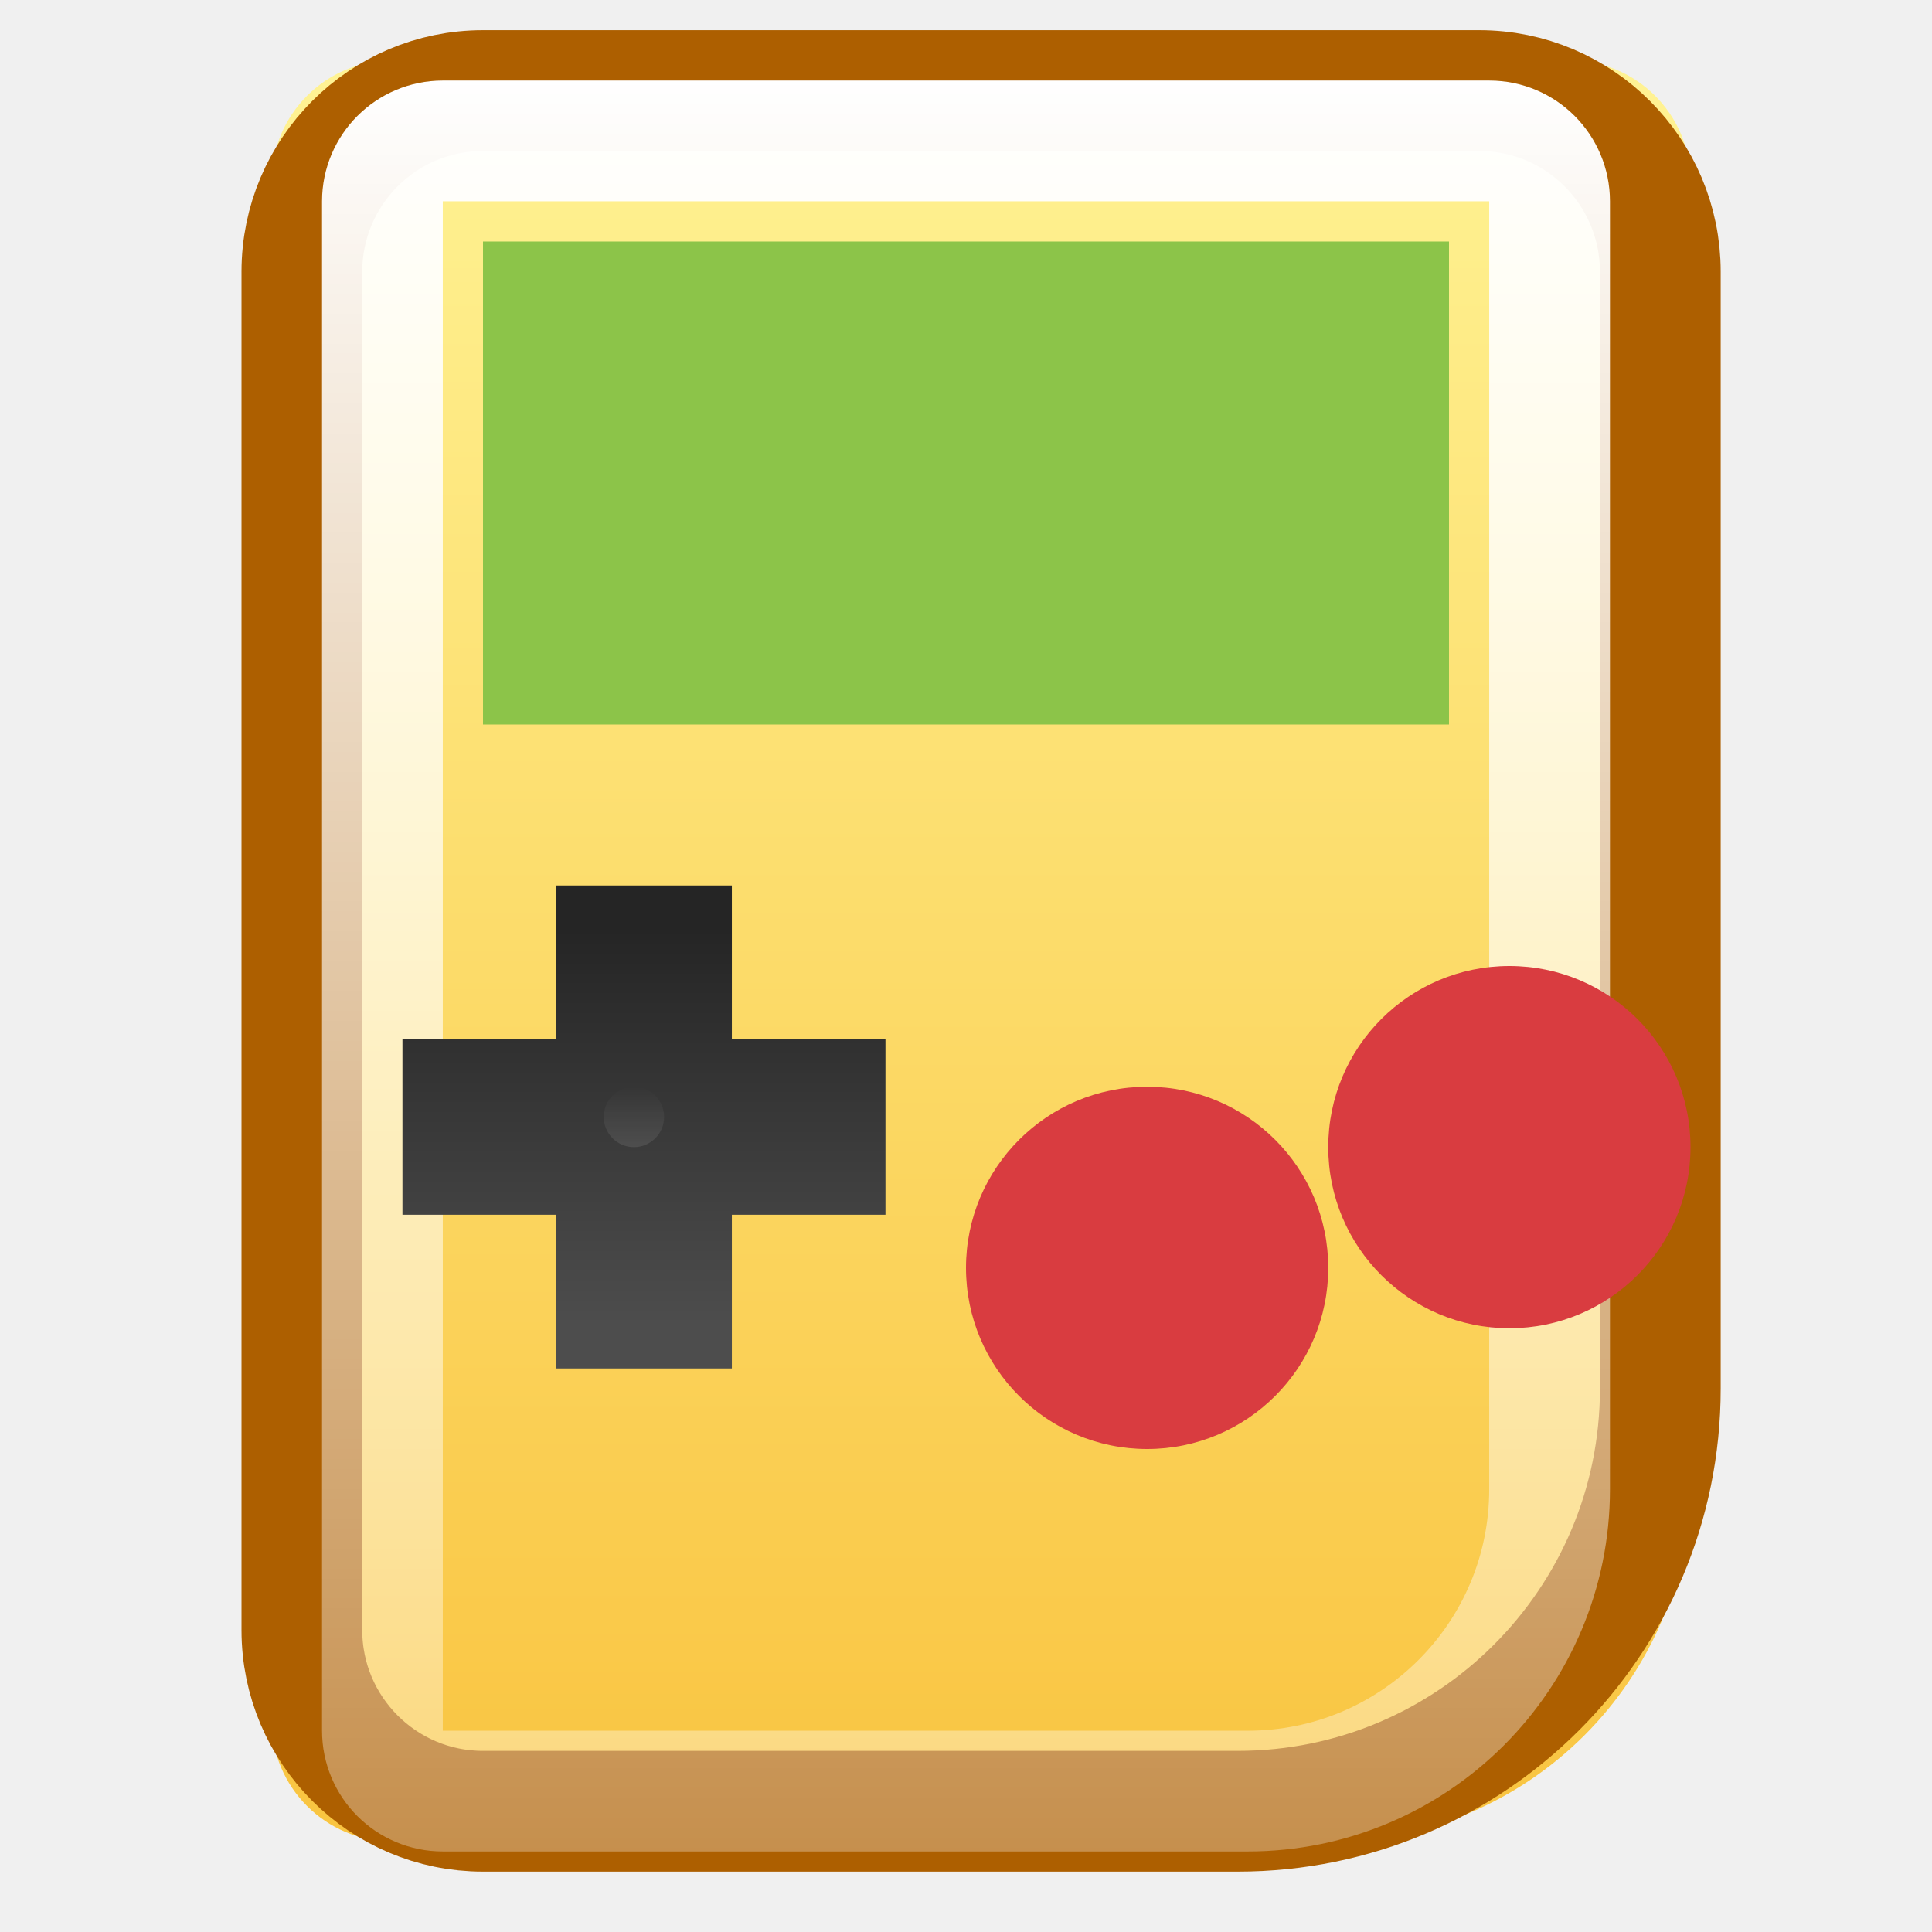
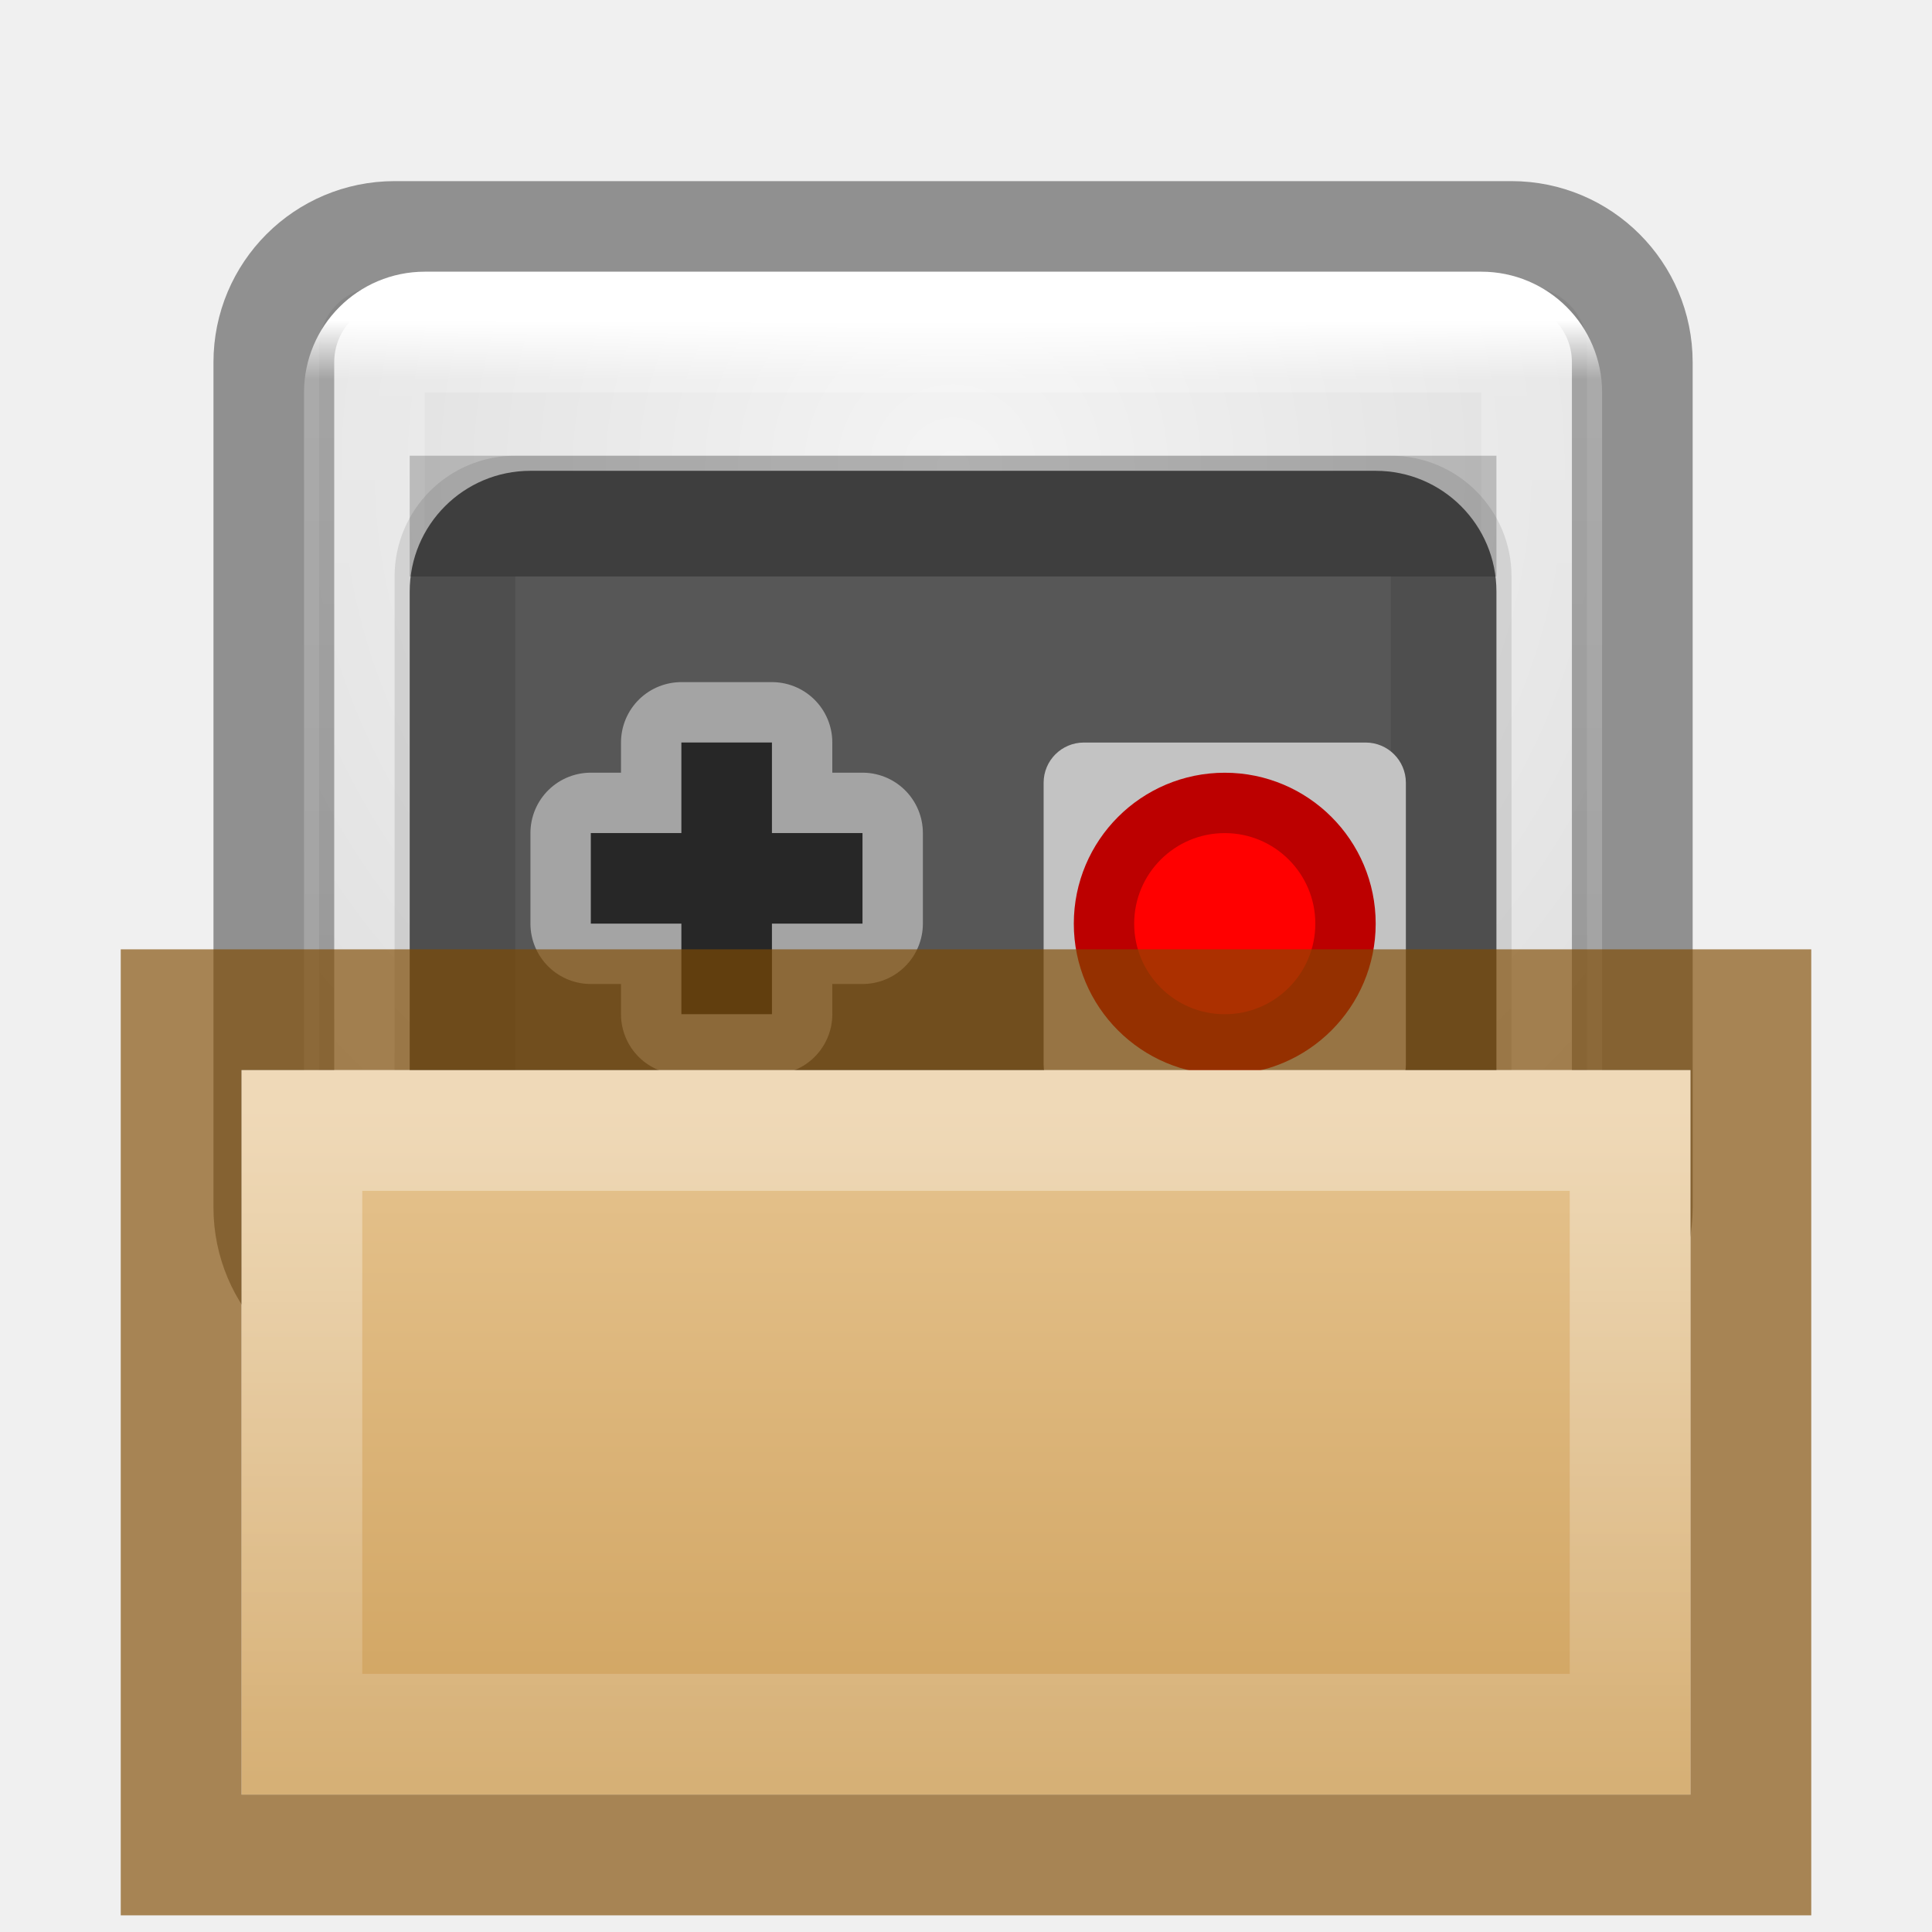
- <svg xmlns="http://www.w3.org/2000/svg" width="16" height="16" viewBox="0 0 16 16" fill="none">
-   <g clip-path="url(#clip0)">
-     <path d="M2.25 1.5C2.25 0.948 2.698 0.5 3.25 0.5H13C13.552 0.5 14 0.948 14 1.5V12.25C14 13.907 12.657 15.25 11 15.25H3.25C2.698 15.25 2.25 14.802 2.25 14.25V1.5Z" fill="url(#paint0_linear)" />
-     <path d="M2.5 2.25C2.5 1.422 3.172 0.75 4 0.75H12.25C13.078 0.75 13.75 1.422 13.75 2.25V11.5C13.75 13.433 12.183 15 10.25 15H4C3.172 15 2.5 14.328 2.5 13.5V2.25Z" stroke="#AD5F00" />
-     <path d="M3.167 1.667C3.167 1.391 3.391 1.167 3.667 1.167H12.333C12.61 1.167 12.833 1.391 12.833 1.667V12.333C12.833 13.714 11.714 14.833 10.333 14.833H3.667C3.391 14.833 3.167 14.61 3.167 14.333V1.667Z" stroke="url(#paint1_linear)" />
-     <path d="M7.333 10.06H6.061V11.333H4.606V10.06H3.333V8.607H4.606V7.333H6.061V8.607H7.333V10.06Z" fill="url(#paint2_linear)" />
-     <path opacity="0.1" d="M5.5 9.25C5.5 9.112 5.388 9 5.25 9C5.112 9 5 9.112 5 9.25C5 9.388 5.112 9.5 5.25 9.5C5.388 9.5 5.5 9.388 5.5 9.25Z" fill="url(#paint3_linear)" />
-     <circle cx="9.5" cy="10.5" r="1.5" fill="#D93C40" />
-     <circle cx="12.5" cy="9.5" r="1.5" fill="#D93C40" />
-     <rect x="4" y="2" width="8" height="4" fill="#8CC449" />
+ <svg xmlns="http://www.w3.org/2000/svg" xmlns:xlink="http://www.w3.org/1999/xlink" width="16px" height="16px" viewBox="0 0 16 16" version="1.1">
+   <defs>
+     <radialGradient cx="50%" cy="82%" fx="50%" fy="82%" r="119.846%" gradientTransform="translate(0.500003,0.82),scale(0.785714,1),rotate(90),translate(-0.500003,-0.82)" id="radialGradient-1">
+       <stop stop-color="#F4F4F4" offset="0%" />
+       <stop stop-color="#D0D0D0" offset="100%" />
+     </radialGradient>
+     <linearGradient x1="50%" y1="-1.351%" x2="50%" y2="101.351%" id="linearGradient-2">
+       <stop stop-color="#FFFFFF" offset="0%" />
+       <stop stop-color="#FFFFFF" stop-opacity="0.235" offset="6.316%" />
+       <stop stop-color="#FFFFFF" stop-opacity="0.157" offset="95.056%" />
+       <stop stop-color="#FFFFFF" stop-opacity="0.392" offset="100%" />
+     </linearGradient>
+     <linearGradient x1="74.63%" y1="1.75%" x2="74.63%" y2="98.25%" id="linearGradient-3">
+       <stop stop-color="#E7C591" offset="0%" />
+       <stop stop-color="#CFA25E" offset="100%" />
+     </linearGradient>
+     <linearGradient x1="50%" y1="0%" x2="50%" y2="100%" id="linearGradient-4">
+       <stop stop-color="#FFFFFF" stop-opacity="0.354" offset="0%" />
+       <stop stop-color="#FFFFFF" stop-opacity="0.15" offset="100%" />
+     </linearGradient>
+     <rect id="path-5" x="2" y="8.862" width="12" height="6" />
+   </defs>
+   <g id="16x16/com.github.avojak.replay" stroke="none" stroke-width="1" fill="none" fill-rule="evenodd">
+     <g id="input-gaming-3" transform="translate(2.267855, 2)">
+       <rect id="rect5505" fill="url(#radialGradient-1)" fill-rule="nonzero" transform="translate(5.625, 4.5) scale(-1, 1) rotate(-180) translate(-5.625, -4.5) " x="0.375" y="0.375" width="10.5" height="8.25" rx="0.5" />
+       <rect id="rect5505-21" stroke="#000000" stroke-width="1" opacity="0.4" stroke-linecap="round" stroke-linejoin="round" x="0" y="0" width="11.25" height="9" rx="1" />
+       <rect id="rect4439" fill="#FFFFFF" fill-rule="nonzero" opacity="0.3" x="1.125" y="2.649" width="9" height="6" rx="1" />
+       <rect id="rect6741-2" stroke="url(#linearGradient-2)" stroke-linecap="round" stroke-linejoin="round" x="0.75" y="0.75" width="9.75" height="7.5" rx="0.5" />
+       <rect id="rect4263" fill="#575757" fill-rule="nonzero" x="1.125" y="1.899" width="9" height="6" rx="1" />
+       <rect id="rect4265" stroke="#000000" opacity="0.1" stroke-linecap="round" x="1.5" y="2.274" width="8.25" height="5.25" rx="0.5" />
+       <line x1="1.125" y1="2.274" x2="10.125" y2="2.274" id="path4441" stroke="#000000" opacity="0.2" />
+       <g id="g6799" transform="translate(6.375, 4.149422)" fill-rule="nonzero">
+         <rect id="rect6623" fill="#C3C3C3" x="0" y="0" width="3" height="3" rx="0.333" />
+         <circle id="circle6625" stroke="#BC0000" stroke-width="0.5" fill="#FF0000" stroke-linecap="round" transform="translate(1.5, 1.5) scale(-1, 1) rotate(-90) translate(-1.5, -1.5) " cx="1.5" cy="1.5" r="1" />
+       </g>
+       <polygon id="rect6879" stroke="#A4A4A4" fill="#1A1A1A" fill-rule="nonzero" stroke-linecap="round" stroke-linejoin="round" points="3.375 4.149 3.375 4.899 2.625 4.899 2.625 5.649 3.375 5.649 3.375 6.399 4.125 6.399 4.125 5.649 4.875 5.649 4.875 4.899 4.125 4.899 4.125 4.149" />
+       <polygon id="path6884" fill="#272727" fill-rule="nonzero" points="3.375 4.149 3.375 4.899 2.625 4.899 2.625 5.649 3.375 5.649 3.375 6.399 4.125 6.399 4.125 5.649 4.875 5.649 4.875 4.899 4.125 4.899 4.125 4.149" />
+     </g>
+     <g id="Rectangle" fill-rule="nonzero">
+       <use fill="url(#linearGradient-3)" xlink:href="#path-5" />
+       <rect stroke-opacity="0.65" stroke="#804B00" stroke-width="1" x="1.5" y="8.362" width="13" height="7" />
+       <rect stroke="url(#linearGradient-4)" stroke-width="1" stroke-linejoin="square" x="2.5" y="9.362" width="11" height="5" />
+     </g>
  </g>
-   <defs>
-     <linearGradient id="paint0_linear" x1="8.125" y1="0.5" x2="8.125" y2="15.25" gradientUnits="userSpaceOnUse">
-       <stop stop-color="#C4C4C4" />
-       <stop offset="0" stop-color="#FFF394" />
-       <stop offset="1" stop-color="#F9C440" />
-     </linearGradient>
-     <linearGradient id="paint1_linear" x1="8" y1="0.667" x2="8" y2="15.333" gradientUnits="userSpaceOnUse">
-       <stop stop-color="white" />
-       <stop offset="1" stop-color="white" stop-opacity="0.302" />
-       <stop offset="1" stop-color="white" stop-opacity="0" />
-     </linearGradient>
-     <linearGradient id="paint2_linear" x1="5.333" y1="10.973" x2="5.333" y2="7.694" gradientUnits="userSpaceOnUse">
-       <stop stop-color="#4D4D4D" />
-       <stop offset="1" stop-color="#252525" />
-     </linearGradient>
-     <linearGradient id="paint3_linear" x1="5.25" y1="9.5" x2="5.25" y2="9" gradientUnits="userSpaceOnUse">
-       <stop stop-color="white" />
-       <stop offset="1" stop-color="white" stop-opacity="0" />
-     </linearGradient>
-     <clipPath id="clip0">
-       <rect width="16" height="16" fill="white" />
-     </clipPath>
-   </defs>
</svg>
